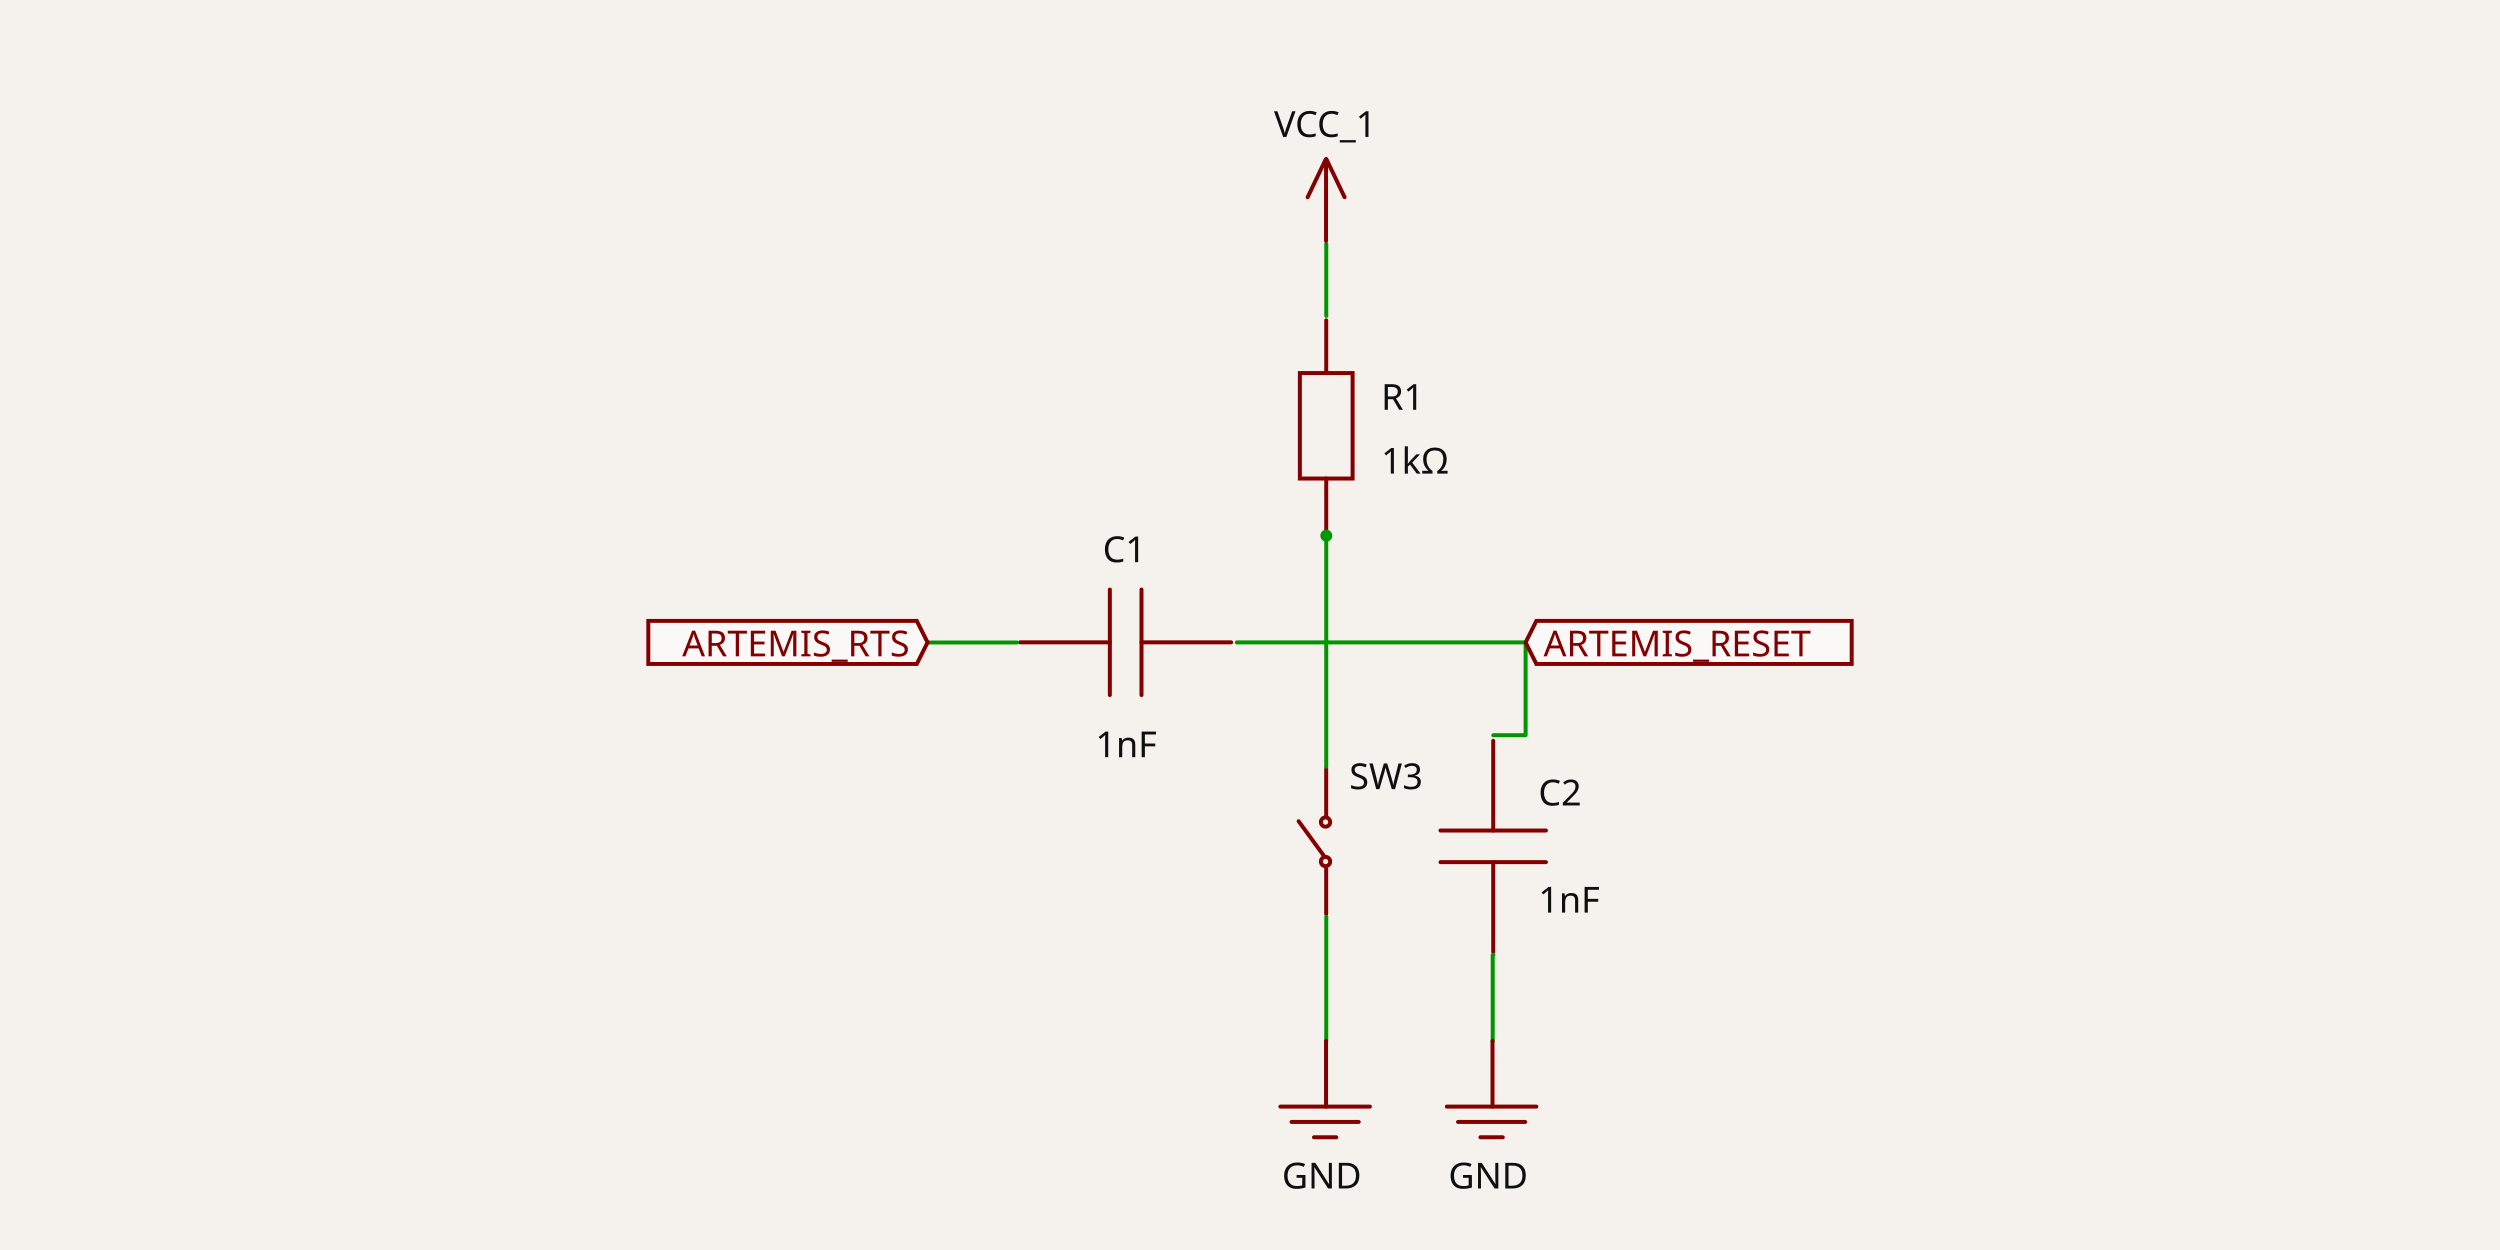
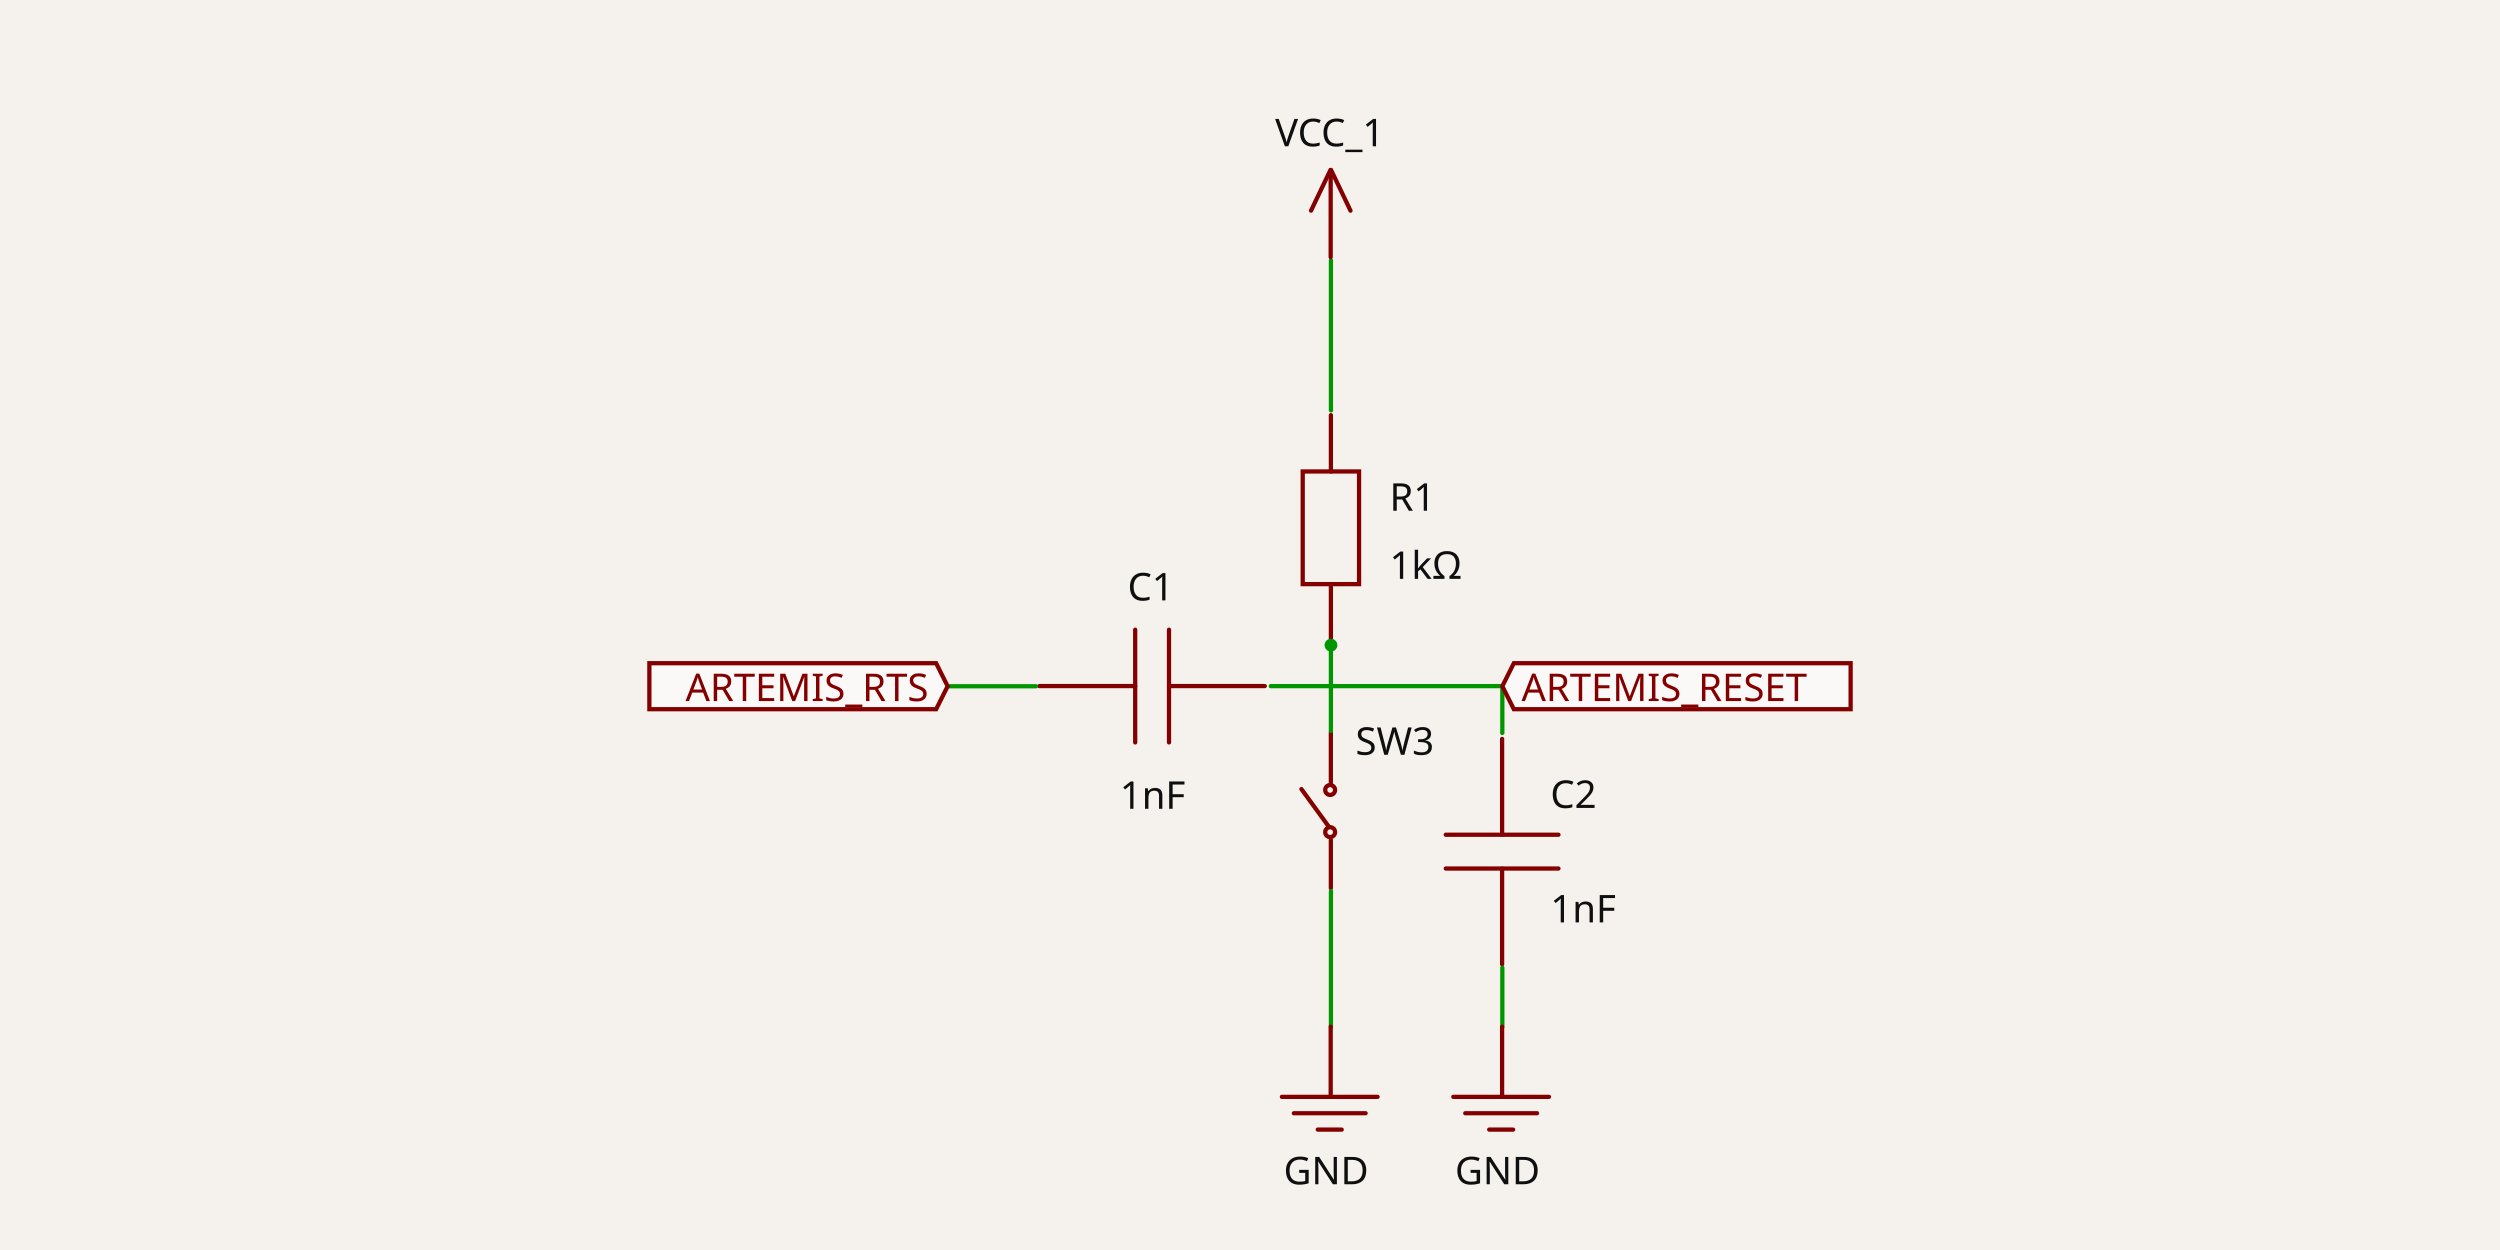
- <svg xmlns="http://www.w3.org/2000/svg" width="1200" height="600" style="background-color: rgb(245, 241, 237)" data-real-to-screen-transform="matrix(95.6876754274,0,0,-95.6876754274,636.6037254402,404.0571574381)" data-software-used-string="@tscircuit/core@0.0.555">
+ <svg xmlns="http://www.w3.org/2000/svg" width="1200" height="600" style="background-color: rgb(245, 241, 237)" data-real-to-screen-transform="matrix(102.207686018,0,0,-102.207686018,638.8423276097,431.5889888253)" data-software-used-string="@tscircuit/core@0.0.555">
  <style>
              .boundary { fill: rgb(245, 241, 237); }
              .schematic-boundary { fill: none; stroke: #fff; }
              .component { fill: none; stroke: rgb(132, 0, 0); }
              .chip { fill: rgb(255, 255, 194); stroke: rgb(132, 0, 0); }
              .component-pin { fill: none; stroke: rgb(132, 0, 0); }
              .trace:hover {
                filter: invert(1);
              }
              .trace:hover .trace-crossing-outline {
                opacity: 0;
              }
              .trace:hover .trace-junction {
                filter: invert(1);
              }
              .text { font-family: sans-serif; fill: rgb(0, 150, 0); }
              .pin-number { fill: rgb(169, 0, 0); }
              .port-label { fill: rgb(0, 100, 100); }
              .component-name { fill: rgb(0, 100, 100); }
            </style>
  <rect class="boundary" x="0" y="0" width="1200" height="600" />
  <g data-circuit-json-type="schematic_component" data-schematic-component-id="schematic_component_0">
-     <rect class="component-overlay" x="623.932" y="153.748" width="25.317" height="101.269" fill="transparent" />
-     <path d="M 636.59 255.017 L 636.59 229.7" stroke="rgb(132, 0, 0)" fill="none" stroke-width="1.914px" stroke-linecap="round" />
-     <path d="M 636.59 179.065 L 636.59 153.748" stroke="rgb(132, 0, 0)" fill="none" stroke-width="1.914px" stroke-linecap="round" />
-     <path d="M 623.932 204.383 L 623.932 179.065 L 649.249 179.065 L 649.249 229.7 L 623.932 229.7 L 623.932 204.383" stroke="rgb(132, 0, 0)" fill="none" stroke-width="1.914px" stroke-linecap="round" />
-     <text x="662.963" y="190.729" fill="rgb(15, 15, 15)" font-family="sans-serif" text-anchor="start" dominant-baseline="middle" font-size="17.224px">R1</text>
-     <text x="662.963" y="221.349" fill="rgb(15, 15, 15)" font-family="sans-serif" text-anchor="start" dominant-baseline="middle" font-size="17.224px">1kΩ</text>
+     <rect class="component-overlay" x="625.307" y="199.264" width="27.042" height="108.17" fill="transparent" />
+     <path d="M 638.828 307.434 L 638.828 280.392" stroke="rgb(132, 0, 0)" fill="none" stroke-width="2.044px" stroke-linecap="round" />
+     <path d="M 638.828 226.307 L 638.828 199.264" stroke="rgb(132, 0, 0)" fill="none" stroke-width="2.044px" stroke-linecap="round" />
+     <path d="M 625.307 253.349 L 625.307 226.307 L 652.349 226.307 L 652.349 280.392 L 625.307 280.392 L 625.307 253.349" stroke="rgb(132, 0, 0)" fill="none" stroke-width="2.044px" stroke-linecap="round" />
+     <text x="666.998" y="238.766" fill="rgb(15, 15, 15)" font-family="sans-serif" text-anchor="start" dominant-baseline="middle" font-size="18.397px">R1</text>
+     <text x="666.998" y="271.472" fill="rgb(15, 15, 15)" font-family="sans-serif" text-anchor="start" dominant-baseline="middle" font-size="18.397px">1kΩ</text>
  </g>
  <g data-circuit-json-type="schematic_component" data-schematic-component-id="schematic_component_1">
-     <rect class="component-overlay" x="489.685" y="282.992" width="101.269" height="50.635" fill="transparent" />
-     <path d="M 590.955 308.309 L 547.915 308.309" stroke="rgb(132, 0, 0)" fill="none" stroke-width="1.914px" stroke-linecap="round" />
-     <path d="M 532.725 308.309 L 489.685 308.309" stroke="rgb(132, 0, 0)" fill="none" stroke-width="1.914px" stroke-linecap="round" />
-     <path d="M 547.915 282.992 L 547.915 333.627" stroke="rgb(132, 0, 0)" fill="none" stroke-width="1.914px" stroke-linecap="round" />
-     <path d="M 532.725 282.992 L 532.725 333.627" stroke="rgb(132, 0, 0)" fill="none" stroke-width="1.914px" stroke-linecap="round" />
-     <text x="539.685" y="269.826" fill="rgb(15, 15, 15)" font-family="sans-serif" text-anchor="middle" dominant-baseline="auto" font-size="17.224px">C1</text>
-     <text x="540.548" y="350.1" fill="rgb(15, 15, 15)" font-family="sans-serif" text-anchor="middle" dominant-baseline="hanging" font-size="17.224px">1nF</text>
+     <rect class="component-overlay" x="498.922" y="302.275" width="108.17" height="54.085" fill="transparent" />
+     <path d="M 607.092 329.317 L 561.12 329.317" stroke="rgb(132, 0, 0)" fill="none" stroke-width="2.044px" stroke-linecap="round" />
+     <path d="M 544.894 329.317 L 498.922 329.317" stroke="rgb(132, 0, 0)" fill="none" stroke-width="2.044px" stroke-linecap="round" />
+     <path d="M 561.12 302.275 L 561.12 356.359" stroke="rgb(132, 0, 0)" fill="none" stroke-width="2.044px" stroke-linecap="round" />
+     <path d="M 544.894 302.275 L 544.894 356.359" stroke="rgb(132, 0, 0)" fill="none" stroke-width="2.044px" stroke-linecap="round" />
+     <text x="552.329" y="288.208" fill="rgb(15, 15, 15)" font-family="sans-serif" text-anchor="middle" dominant-baseline="auto" font-size="18.397px">C1</text>
+     <text x="553.25" y="373.959" fill="rgb(15, 15, 15)" font-family="sans-serif" text-anchor="middle" dominant-baseline="hanging" font-size="18.397px">1nF</text>
  </g>
  <g data-circuit-json-type="schematic_component" data-schematic-component-id="schematic_component_2">
-     <rect class="component-overlay" x="691.427" y="355.604" width="50.635" height="101.269" fill="transparent" />
-     <path d="M 716.744 355.604 L 716.744 398.643" stroke="rgb(132, 0, 0)" fill="none" stroke-width="1.914px" stroke-linecap="round" />
-     <path d="M 716.744 413.834 L 716.744 456.873" stroke="rgb(132, 0, 0)" fill="none" stroke-width="1.914px" stroke-linecap="round" />
-     <path d="M 691.427 398.643 L 742.061 398.643" stroke="rgb(132, 0, 0)" fill="none" stroke-width="1.914px" stroke-linecap="round" />
-     <path d="M 691.427 413.834 L 742.061 413.834" stroke="rgb(132, 0, 0)" fill="none" stroke-width="1.914px" stroke-linecap="round" />
-     <text x="738.44" y="386.611" fill="rgb(15, 15, 15)" font-family="sans-serif" text-anchor="start" dominant-baseline="auto" font-size="17.224px">C2</text>
-     <text x="738.44" y="424.674" fill="rgb(15, 15, 15)" font-family="sans-serif" text-anchor="start" dominant-baseline="hanging" font-size="17.224px">1nF</text>
+     <rect class="component-overlay" x="693.973" y="354.696" width="54.085" height="108.17" fill="transparent" />
+     <path d="M 721.015 354.696 L 721.015 400.668" stroke="rgb(132, 0, 0)" fill="none" stroke-width="2.044px" stroke-linecap="round" />
+     <path d="M 721.015 416.894 L 721.015 462.866" stroke="rgb(132, 0, 0)" fill="none" stroke-width="2.044px" stroke-linecap="round" />
+     <path d="M 693.973 400.668 L 748.058 400.668" stroke="rgb(132, 0, 0)" fill="none" stroke-width="2.044px" stroke-linecap="round" />
+     <path d="M 693.973 416.894 L 748.058 416.894" stroke="rgb(132, 0, 0)" fill="none" stroke-width="2.044px" stroke-linecap="round" />
+     <text x="744.19" y="387.809" fill="rgb(15, 15, 15)" font-family="sans-serif" text-anchor="start" dominant-baseline="auto" font-size="18.397px">C2</text>
+     <text x="744.19" y="428.48" fill="rgb(15, 15, 15)" font-family="sans-serif" text-anchor="start" dominant-baseline="hanging" font-size="18.397px">1nF</text>
  </g>
  <g data-circuit-json-type="schematic_component" data-schematic-component-id="schematic_component_3">
-     <rect class="component-overlay" x="623.35" y="368.777" width="13.22" height="69.94" fill="transparent" />
-     <path d="M 636.57 438.718 L 636.57 417.051" stroke="rgb(132, 0, 0)" fill="none" stroke-width="1.914px" stroke-linecap="round" />
-     <path d="M 635.435 410.765 L 623.35 394.194" stroke="rgb(132, 0, 0)" fill="none" stroke-width="1.914px" stroke-linecap="round" />
-     <path d="M 636.57 391.813 L 636.57 368.777" stroke="rgb(132, 0, 0)" fill="none" stroke-width="1.914px" stroke-linecap="round" />
-     <text x="665.31" y="378.773" fill="rgb(15, 15, 15)" font-family="sans-serif" text-anchor="middle" dominant-baseline="auto" font-size="17.224px">SW3</text>
-     <text x="665.31" y="429.341" fill="rgb(15, 15, 15)" font-family="sans-serif" text-anchor="middle" dominant-baseline="hanging" font-size="17.224px" />
-     <circle cx="636.25" cy="394.584" r="2.219px" stroke-width="1.914px" fill="none" stroke="rgb(132, 0, 0)" />
-     <circle cx="636.25" cy="413.531" r="2.219px" stroke-width="1.914px" fill="none" stroke="rgb(132, 0, 0)" />
+     <rect class="component-overlay" x="624.685" y="351.628" width="14.121" height="74.706" fill="transparent" />
+     <path d="M 638.806 426.334 L 638.806 403.192" stroke="rgb(132, 0, 0)" fill="none" stroke-width="2.044px" stroke-linecap="round" />
+     <path d="M 637.594 396.477 L 624.685 378.777" stroke="rgb(132, 0, 0)" fill="none" stroke-width="2.044px" stroke-linecap="round" />
+     <path d="M 638.806 376.234 L 638.806 351.628" stroke="rgb(132, 0, 0)" fill="none" stroke-width="2.044px" stroke-linecap="round" />
+     <text x="669.505" y="362.3" fill="rgb(15, 15, 15)" font-family="sans-serif" text-anchor="middle" dominant-baseline="auto" font-size="18.397px">SW3</text>
+     <text x="669.505" y="416.324" fill="rgb(15, 15, 15)" font-family="sans-serif" text-anchor="middle" dominant-baseline="hanging" font-size="18.397px" />
+     <circle cx="638.465" cy="379.193" r="2.371px" stroke-width="2.044px" fill="none" stroke="rgb(132, 0, 0)" />
+     <circle cx="638.465" cy="399.431" r="2.371px" stroke-width="2.044px" fill="none" stroke="rgb(132, 0, 0)" />
  </g>
  <g class="trace" data-circuit-json-type="schematic_trace" data-schematic-trace-id="schematic_trace_0">
-     <path d="M 636.624 257.117 L 636.59 257.117 L 636.59 368.065 L 636.556 368.065" class="trace-invisible-hover-outline" stroke="rgb(0, 150, 0)" fill="none" stroke-width="15.31px" stroke-linecap="round" opacity="0" stroke-linejoin="round" />
-     <path d="M 636.624 257.117 L 636.59 257.117 L 636.59 368.065 L 636.556 368.065" stroke="rgb(0, 150, 0)" fill="none" stroke-width="1.914px" stroke-linecap="round" stroke-linejoin="round" />
+     <path d="M 638.864 309.677 L 638.828 309.677 L 638.828 350.867 L 638.791 350.867" class="trace-invisible-hover-outline" stroke="rgb(0, 150, 0)" fill="none" stroke-width="16.353px" stroke-linecap="round" opacity="0" stroke-linejoin="round" />
+     <path d="M 638.864 309.677 L 638.828 309.677 L 638.828 350.867 L 638.791 350.867" stroke="rgb(0, 150, 0)" fill="none" stroke-width="2.044px" stroke-linecap="round" stroke-linejoin="round" />
  </g>
  <g class="trace" data-circuit-json-type="schematic_trace" data-schematic-trace-id="schematic_trace_1">
-     <path d="M 636.624 257.117 L 636.624 257.117" class="trace-invisible-hover-outline" stroke="rgb(0, 150, 0)" fill="none" stroke-width="15.31px" stroke-linecap="round" opacity="0" stroke-linejoin="round" />
-     <path d="M 636.624 257.117 L 636.624 257.117" stroke="rgb(0, 150, 0)" fill="none" stroke-width="1.914px" stroke-linecap="round" stroke-linejoin="round" />
-     <circle cx="636.624" cy="257.117" r="2.871" class="trace-junction" fill="rgb(0, 150, 0)" />
+     <path d="M 638.864 309.677 L 638.864 309.677" class="trace-invisible-hover-outline" stroke="rgb(0, 150, 0)" fill="none" stroke-width="16.353px" stroke-linecap="round" opacity="0" stroke-linejoin="round" />
+     <path d="M 638.864 309.677 L 638.864 309.677" stroke="rgb(0, 150, 0)" fill="none" stroke-width="2.044px" stroke-linecap="round" stroke-linejoin="round" />
+     <circle cx="638.864" cy="309.677" r="3.066" class="trace-junction" fill="rgb(0, 150, 0)" />
  </g>
  <g class="trace" data-circuit-json-type="schematic_trace" data-schematic-trace-id="schematic_trace_2">
-     <path d="M 488.172 308.396 L 445.228 308.396 L 445.228 308.369" class="trace-invisible-hover-outline" stroke="rgb(0, 150, 0)" fill="none" stroke-width="15.31px" stroke-linecap="round" opacity="0" stroke-linejoin="round" />
-     <path d="M 488.172 308.396 L 445.228 308.396 L 445.228 308.369" stroke="rgb(0, 150, 0)" fill="none" stroke-width="1.914px" stroke-linecap="round" stroke-linejoin="round" />
+     <path d="M 497.306 329.409 L 454.868 329.409 L 454.868 329.381" class="trace-invisible-hover-outline" stroke="rgb(0, 150, 0)" fill="none" stroke-width="16.353px" stroke-linecap="round" opacity="0" stroke-linejoin="round" />
+     <path d="M 497.306 329.409 L 454.868 329.409 L 454.868 329.381" stroke="rgb(0, 150, 0)" fill="none" stroke-width="2.044px" stroke-linecap="round" stroke-linejoin="round" />
  </g>
  <g class="trace" data-circuit-json-type="schematic_trace" data-schematic-trace-id="schematic_trace_3">
-     <path d="M 593.66 308.343 L 732.291 308.343 L 732.291 308.369" class="trace-invisible-hover-outline" stroke="rgb(0, 150, 0)" fill="none" stroke-width="15.31px" stroke-linecap="round" opacity="0" stroke-linejoin="round" />
-     <path d="M 593.66 308.343 L 732.291 308.343 L 732.291 308.369" stroke="rgb(0, 150, 0)" fill="none" stroke-width="1.914px" stroke-linecap="round" stroke-linejoin="round" />
+     <path d="M 609.981 329.353 L 721.12 329.353 L 721.12 329.381" class="trace-invisible-hover-outline" stroke="rgb(0, 150, 0)" fill="none" stroke-width="16.353px" stroke-linecap="round" opacity="0" stroke-linejoin="round" />
+     <path d="M 609.981 329.353 L 721.12 329.353 L 721.12 329.381" stroke="rgb(0, 150, 0)" fill="none" stroke-width="2.044px" stroke-linecap="round" stroke-linejoin="round" />
  </g>
  <g class="trace" data-circuit-json-type="schematic_trace" data-schematic-trace-id="schematic_trace_4">
-     <path d="M 716.778 352.898 L 732.291 352.898 L 732.291 308.369" class="trace-invisible-hover-outline" stroke="rgb(0, 150, 0)" fill="none" stroke-width="15.31px" stroke-linecap="round" opacity="0" stroke-linejoin="round" />
-     <path d="M 716.778 352.898 L 732.291 352.898 L 732.291 308.369" stroke="rgb(0, 150, 0)" fill="none" stroke-width="1.914px" stroke-linecap="round" stroke-linejoin="round" />
+     <path d="M 721.052 351.807 L 721.12 351.807 L 721.12 329.381" class="trace-invisible-hover-outline" stroke="rgb(0, 150, 0)" fill="none" stroke-width="16.353px" stroke-linecap="round" opacity="0" stroke-linejoin="round" />
+     <path d="M 721.052 351.807 L 721.12 351.807 L 721.12 329.381" stroke="rgb(0, 150, 0)" fill="none" stroke-width="2.044px" stroke-linecap="round" stroke-linejoin="round" />
  </g>
  <g class="trace" data-circuit-json-type="schematic_trace" data-schematic-trace-id="schematic_trace_5">
-     <path d="M 636.651 440.049 L 636.604 440.049 L 636.604 499.745" class="trace-invisible-hover-outline" stroke="rgb(0, 150, 0)" fill="none" stroke-width="15.31px" stroke-linecap="round" opacity="0" stroke-linejoin="round" />
-     <path d="M 636.651 440.049 L 636.604 440.049 L 636.604 499.745" stroke="rgb(0, 150, 0)" fill="none" stroke-width="1.914px" stroke-linecap="round" stroke-linejoin="round" />
+     <path d="M 638.893 427.757 L 638.842 427.757 L 638.842 492.914" class="trace-invisible-hover-outline" stroke="rgb(0, 150, 0)" fill="none" stroke-width="16.353px" stroke-linecap="round" opacity="0" stroke-linejoin="round" />
+     <path d="M 638.893 427.757 L 638.842 427.757 L 638.842 492.914" stroke="rgb(0, 150, 0)" fill="none" stroke-width="2.044px" stroke-linecap="round" stroke-linejoin="round" />
  </g>
  <g class="trace" data-circuit-json-type="schematic_trace" data-schematic-trace-id="schematic_trace_6">
-     <path d="M 716.83 458.386 L 716.503 458.386 L 716.503 499.745" class="trace-invisible-hover-outline" stroke="rgb(0, 150, 0)" fill="none" stroke-width="15.31px" stroke-linecap="round" opacity="0" stroke-linejoin="round" />
-     <path d="M 716.83 458.386 L 716.503 458.386 L 716.503 499.745" stroke="rgb(0, 150, 0)" fill="none" stroke-width="1.914px" stroke-linecap="round" stroke-linejoin="round" />
+     <path d="M 721.108 464.482 L 721.12 464.482 L 721.12 492.914" class="trace-invisible-hover-outline" stroke="rgb(0, 150, 0)" fill="none" stroke-width="16.353px" stroke-linecap="round" opacity="0" stroke-linejoin="round" />
+     <path d="M 721.108 464.482 L 721.12 464.482 L 721.12 492.914" stroke="rgb(0, 150, 0)" fill="none" stroke-width="2.044px" stroke-linecap="round" stroke-linejoin="round" />
  </g>
  <g class="trace" data-circuit-json-type="schematic_trace" data-schematic-trace-id="schematic_trace_7">
-     <path d="M 636.677 151.613 L 636.604 151.613 L 636.604 116.994" class="trace-invisible-hover-outline" stroke="rgb(0, 150, 0)" fill="none" stroke-width="15.31px" stroke-linecap="round" opacity="0" stroke-linejoin="round" />
-     <path d="M 636.677 151.613 L 636.604 151.613 L 636.604 116.994" stroke="rgb(0, 150, 0)" fill="none" stroke-width="1.914px" stroke-linecap="round" stroke-linejoin="round" />
+     <path d="M 638.92 196.984 L 638.842 196.984 L 638.842 124.966" class="trace-invisible-hover-outline" stroke="rgb(0, 150, 0)" fill="none" stroke-width="16.353px" stroke-linecap="round" opacity="0" stroke-linejoin="round" />
+     <path d="M 638.92 196.984 L 638.842 196.984 L 638.842 124.966" stroke="rgb(0, 150, 0)" fill="none" stroke-width="2.044px" stroke-linecap="round" stroke-linejoin="round" />
  </g>
-   <path class="net-label" d="     M 445.228,308.369     L 440.061,318.704     L 311.189,318.704     L 311.189,298.035     L 440.061,298.035     Z   " fill="rgba(255, 255, 255, 0.6)" stroke="rgb(132, 0, 0)" stroke-width="1.914px" />
-   <text class="net-label-text" x="436.616" y="308.369" fill="rgb(132, 0, 0)" text-anchor="end" dominant-baseline="central" font-family="sans-serif" font-variant-numeric="tabular-nums" font-size="17.224px" transform="">ARTEMIS_RTS</text>
-   <path class="net-label" d="     M 732.291,308.369     L 737.459,298.035     L 888.811,298.035     L 888.811,318.704     L 737.459,318.704     Z   " fill="rgba(255, 255, 255, 0.6)" stroke="rgb(132, 0, 0)" stroke-width="1.914px" />
-   <text class="net-label-text" x="740.903" y="308.369" fill="rgb(132, 0, 0)" text-anchor="start" dominant-baseline="central" font-family="sans-serif" font-variant-numeric="tabular-nums" font-size="17.224px" transform="">ARTEMIS_RESET</text>
-   <rect class="component-overlay" x="614.573" y="499.641" width="42.995" height="46.258" fill="transparent" />
-   <path d="M 636.5 499.641 L 636.5 531.183" stroke="rgb(132, 0, 0)" fill="none" stroke-width="1.914px" stroke-linecap="round" />
-   <path d="M 614.573 531.18 L 657.567 531.18" stroke="rgb(132, 0, 0)" fill="none" stroke-width="1.914px" stroke-linecap="round" />
-   <path d="M 619.947 538.54 L 652.193 538.54" stroke="rgb(132, 0, 0)" fill="none" stroke-width="1.914px" stroke-linecap="round" />
-   <path d="M 630.696 545.899 L 641.444 545.899" stroke="rgb(132, 0, 0)" fill="none" stroke-width="1.914px" stroke-linecap="round" />
-   <text x="634.439" y="557.107" fill="rgb(15, 15, 15)" font-family="sans-serif" text-anchor="middle" dominant-baseline="hanging" font-size="17.224px">GND</text>
-   <rect class="component-overlay" x="694.472" y="499.641" width="42.995" height="46.258" fill="transparent" />
-   <path d="M 716.399 499.641 L 716.399 531.183" stroke="rgb(132, 0, 0)" fill="none" stroke-width="1.914px" stroke-linecap="round" />
-   <path d="M 694.472 531.18 L 737.466 531.18" stroke="rgb(132, 0, 0)" fill="none" stroke-width="1.914px" stroke-linecap="round" />
-   <path d="M 699.846 538.54 L 732.092 538.54" stroke="rgb(132, 0, 0)" fill="none" stroke-width="1.914px" stroke-linecap="round" />
-   <path d="M 710.595 545.899 L 721.343 545.899" stroke="rgb(132, 0, 0)" fill="none" stroke-width="1.914px" stroke-linecap="round" />
-   <text x="714.338" y="557.107" fill="rgb(15, 15, 15)" font-family="sans-serif" text-anchor="middle" dominant-baseline="hanging" font-size="17.224px">GND</text>
-   <rect class="component-overlay" x="627.668" y="76.374" width="17.729" height="39.19" fill="transparent" />
-   <path d="M 636.392 76.374 L 627.668 94.657" stroke="rgb(132, 0, 0)" fill="none" stroke-width="1.914px" stroke-linecap="round" />
-   <path d="M 636.672 76.383 L 645.397 94.667" stroke="rgb(132, 0, 0)" fill="none" stroke-width="1.914px" stroke-linecap="round" />
-   <path d="M 636.493 76.856 L 636.493 115.564" stroke="rgb(132, 0, 0)" fill="none" stroke-width="1.914px" stroke-linecap="round" />
-   <text x="636.065" y="70.766" fill="rgb(15, 15, 15)" font-family="sans-serif" text-anchor="middle" dominant-baseline="ideographic" font-size="17.224px">VCC_1</text>
+   <path class="net-label" d="     M 454.868,329.381     L 449.349,340.42     L 311.696,340.42     L 311.696,318.343     L 449.349,318.343     Z   " fill="rgba(255, 255, 255, 0.6)" stroke="rgb(132, 0, 0)" stroke-width="2.044px" />
+   <text class="net-label-text" x="445.67" y="329.381" fill="rgb(132, 0, 0)" text-anchor="end" dominant-baseline="central" font-family="sans-serif" font-variant-numeric="tabular-nums" font-size="18.397px" transform="">ARTEMIS_RTS</text>
+   <path class="net-label" d="     M 721.12,329.381     L 726.639,318.343     L 888.304,318.343     L 888.304,340.42     L 726.639,340.42     Z   " fill="rgba(255, 255, 255, 0.6)" stroke="rgb(132, 0, 0)" stroke-width="2.044px" />
+   <text class="net-label-text" x="730.318" y="329.381" fill="rgb(132, 0, 0)" text-anchor="start" dominant-baseline="central" font-family="sans-serif" font-variant-numeric="tabular-nums" font-size="18.397px" transform="">ARTEMIS_RESET</text>
+   <rect class="component-overlay" x="615.31" y="492.803" width="45.924" height="49.41" fill="transparent" />
+   <path d="M 638.731 492.803 L 638.731 526.494" stroke="rgb(132, 0, 0)" fill="none" stroke-width="2.044px" stroke-linecap="round" />
+   <path d="M 615.31 526.491 L 661.234 526.491" stroke="rgb(132, 0, 0)" fill="none" stroke-width="2.044px" stroke-linecap="round" />
+   <path d="M 621.051 534.352 L 655.494 534.352" stroke="rgb(132, 0, 0)" fill="none" stroke-width="2.044px" stroke-linecap="round" />
+   <path d="M 632.532 542.213 L 644.013 542.213" stroke="rgb(132, 0, 0)" fill="none" stroke-width="2.044px" stroke-linecap="round" />
+   <text x="636.53" y="554.185" fill="rgb(15, 15, 15)" font-family="sans-serif" text-anchor="middle" dominant-baseline="hanging" font-size="18.397px">GND</text>
+   <rect class="component-overlay" x="697.587" y="492.803" width="45.924" height="49.41" fill="transparent" />
+   <path d="M 721.008 492.803 L 721.008 526.494" stroke="rgb(132, 0, 0)" fill="none" stroke-width="2.044px" stroke-linecap="round" />
+   <path d="M 697.587 526.491 L 743.511 526.491" stroke="rgb(132, 0, 0)" fill="none" stroke-width="2.044px" stroke-linecap="round" />
+   <path d="M 703.328 534.352 L 737.771 534.352" stroke="rgb(132, 0, 0)" fill="none" stroke-width="2.044px" stroke-linecap="round" />
+   <path d="M 714.809 542.213 L 726.29 542.213" stroke="rgb(132, 0, 0)" fill="none" stroke-width="2.044px" stroke-linecap="round" />
+   <text x="718.807" y="554.185" fill="rgb(15, 15, 15)" font-family="sans-serif" text-anchor="middle" dominant-baseline="hanging" font-size="18.397px">GND</text>
+   <rect class="component-overlay" x="629.298" y="81.578" width="18.937" height="41.86" fill="transparent" />
+   <path d="M 638.617 81.578 L 629.298 101.107" stroke="rgb(132, 0, 0)" fill="none" stroke-width="2.044px" stroke-linecap="round" />
+   <path d="M 638.916 81.588 L 648.235 101.117" stroke="rgb(132, 0, 0)" fill="none" stroke-width="2.044px" stroke-linecap="round" />
+   <path d="M 638.724 82.093 L 638.724 123.438" stroke="rgb(132, 0, 0)" fill="none" stroke-width="2.044px" stroke-linecap="round" />
+   <text x="638.267" y="75.588" fill="rgb(15, 15, 15)" font-family="sans-serif" text-anchor="middle" dominant-baseline="ideographic" font-size="18.397px">VCC_1</text>
</svg>
